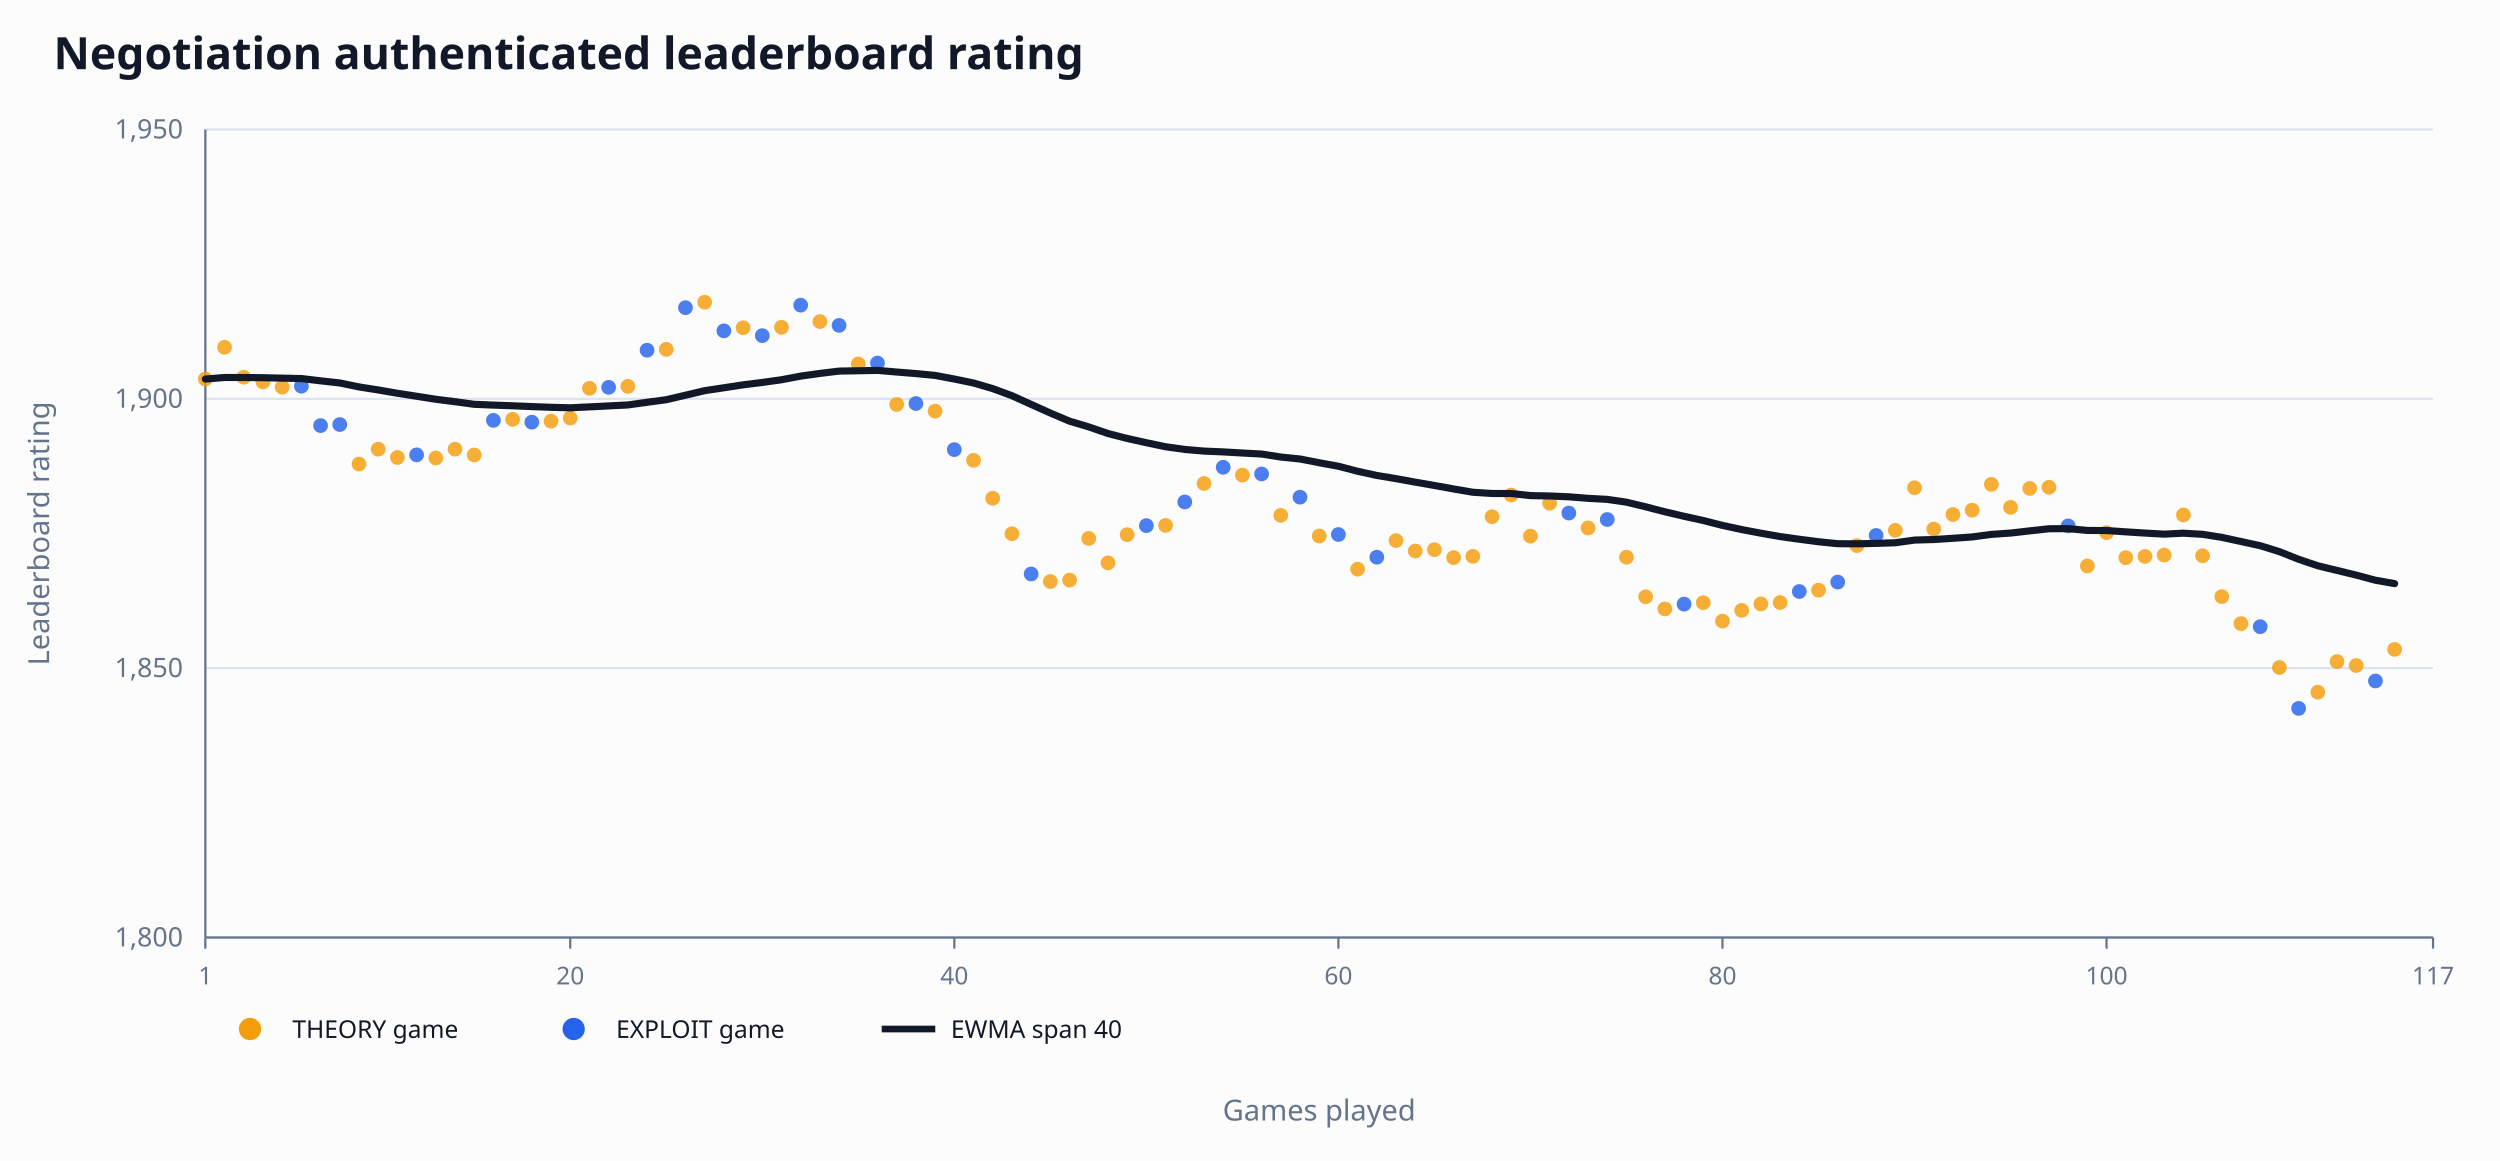
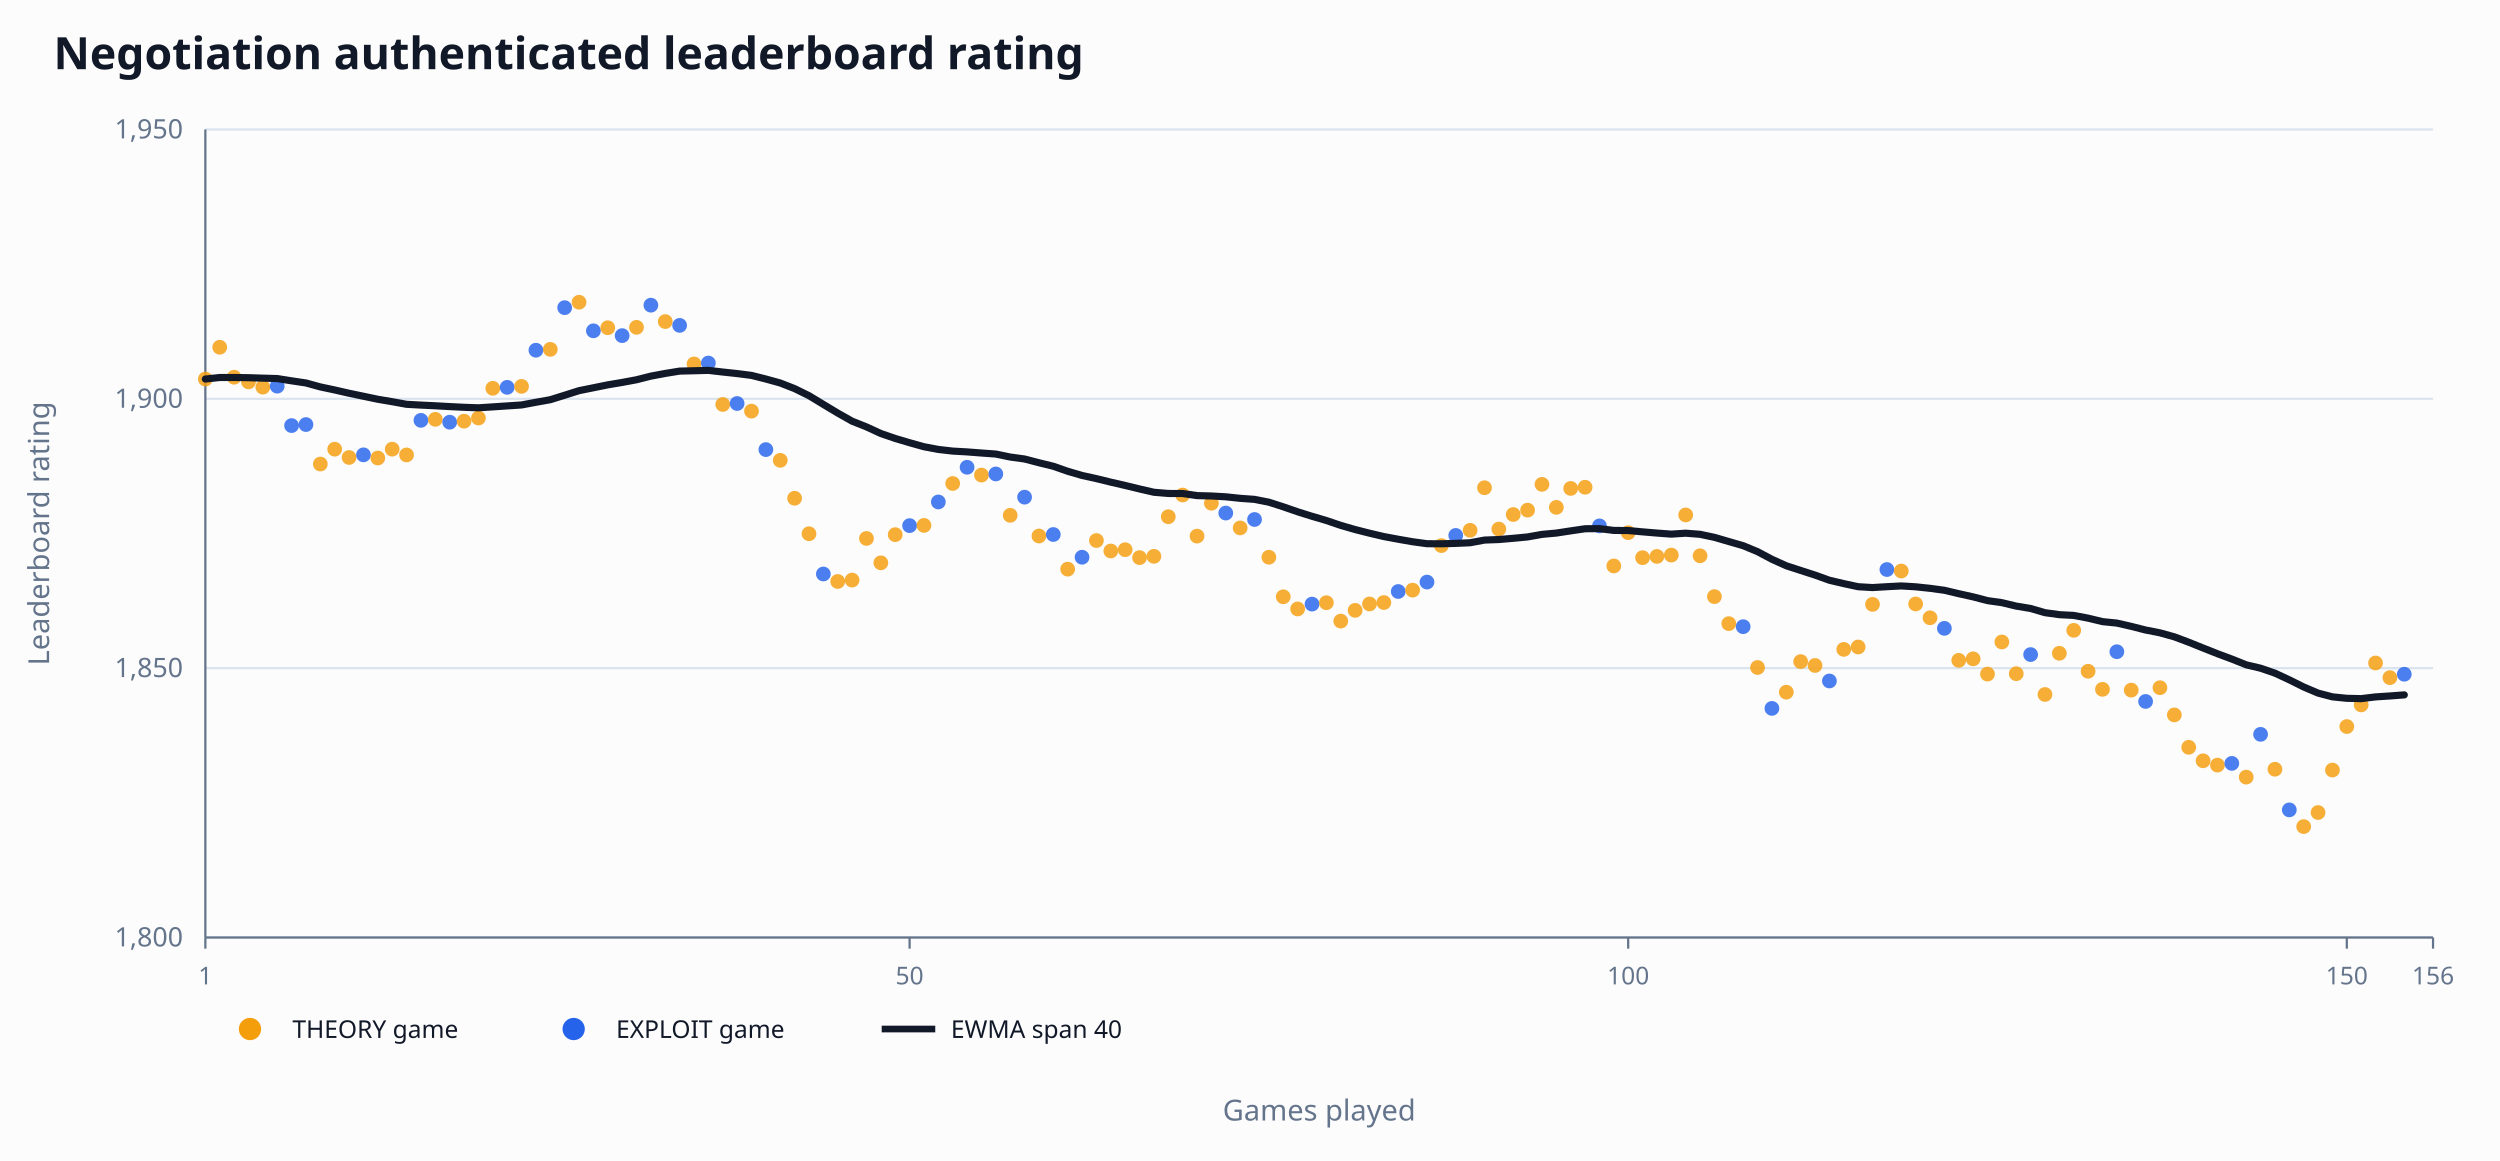
<svg xmlns="http://www.w3.org/2000/svg" width="1120" height="520" viewBox="0 0 1120 520">
  <rect width="100%" height="100%" fill="#fcfcfd" />
  <text x="24" y="31" font-family="system-ui,sans-serif" font-size="20" font-weight="700" fill="#111827">Negotiation authenticated leaderboard rating</text>
  <line x1="92" y1="420.00" x2="1090" y2="420.00" stroke="#dbe3ee" stroke-width="1" />
  <text x="82" y="424.00" text-anchor="end" font-family="system-ui,sans-serif" font-size="12" fill="#64748b">1,800</text>
  <line x1="92" y1="299.33" x2="1090" y2="299.33" stroke="#dbe3ee" stroke-width="1" />
  <text x="82" y="303.33" text-anchor="end" font-family="system-ui,sans-serif" font-size="12" fill="#64748b">1,850</text>
  <line x1="92" y1="178.67" x2="1090" y2="178.67" stroke="#dbe3ee" stroke-width="1" />
  <text x="82" y="182.67" text-anchor="end" font-family="system-ui,sans-serif" font-size="12" fill="#64748b">1,900</text>
  <line x1="92" y1="58.00" x2="1090" y2="58.00" stroke="#dbe3ee" stroke-width="1" />
  <text x="82" y="62.00" text-anchor="end" font-family="system-ui,sans-serif" font-size="12" fill="#64748b">1,950</text>
  <line x1="92.00" y1="420" x2="92.00" y2="425" stroke="#64748b" />
  <text x="92.00" y="441" text-anchor="middle" font-family="system-ui,sans-serif" font-size="11" fill="#64748b">1</text>
-   <line x1="255.47" y1="420" x2="255.47" y2="425" stroke="#64748b" />
-   <text x="255.47" y="441" text-anchor="middle" font-family="system-ui,sans-serif" font-size="11" fill="#64748b">20</text>
-   <line x1="427.53" y1="420" x2="427.53" y2="425" stroke="#64748b" />
-   <text x="427.53" y="441" text-anchor="middle" font-family="system-ui,sans-serif" font-size="11" fill="#64748b">40</text>
-   <line x1="599.60" y1="420" x2="599.60" y2="425" stroke="#64748b" />
-   <text x="599.60" y="441" text-anchor="middle" font-family="system-ui,sans-serif" font-size="11" fill="#64748b">60</text>
-   <line x1="771.67" y1="420" x2="771.67" y2="425" stroke="#64748b" />
-   <text x="771.67" y="441" text-anchor="middle" font-family="system-ui,sans-serif" font-size="11" fill="#64748b">80</text>
-   <line x1="943.74" y1="420" x2="943.74" y2="425" stroke="#64748b" />
-   <text x="943.74" y="441" text-anchor="middle" font-family="system-ui,sans-serif" font-size="11" fill="#64748b">100</text>
+   <line x1="407.50" y1="420" x2="407.50" y2="425" stroke="#64748b" />
+   <text x="407.50" y="441" text-anchor="middle" font-family="system-ui,sans-serif" font-size="11" fill="#64748b">50</text>
+   <line x1="729.43" y1="420" x2="729.43" y2="425" stroke="#64748b" />
+   <text x="729.43" y="441" text-anchor="middle" font-family="system-ui,sans-serif" font-size="11" fill="#64748b">100</text>
+   <line x1="1051.37" y1="420" x2="1051.37" y2="425" stroke="#64748b" />
+   <text x="1051.37" y="441" text-anchor="middle" font-family="system-ui,sans-serif" font-size="11" fill="#64748b">150</text>
  <line x1="1090.00" y1="420" x2="1090.00" y2="425" stroke="#64748b" />
-   <text x="1090.00" y="441" text-anchor="middle" font-family="system-ui,sans-serif" font-size="11" fill="#64748b">117</text>
+   <text x="1090.00" y="441" text-anchor="middle" font-family="system-ui,sans-serif" font-size="11" fill="#64748b">156</text>
  <line x1="92" y1="58" x2="92" y2="420" stroke="#64748b" />
  <line x1="92" y1="420" x2="1090" y2="420" stroke="#64748b" />
  <text x="591.00" y="502" text-anchor="middle" font-family="system-ui,sans-serif" font-size="13" fill="#64748b">Games played</text>
  <text x="22" y="239.00" text-anchor="middle" transform="rotate(-90 22 239.00)" font-family="system-ui,sans-serif" font-size="13" fill="#64748b">Leaderboard rating</text>
  <circle cx="92.00" cy="169.81" r="3.3" fill="#f59e0b" opacity="0.82" />
-   <circle cx="100.60" cy="155.57" r="3.3" fill="#f59e0b" opacity="0.82" />
-   <circle cx="109.21" cy="168.99" r="3.3" fill="#f59e0b" opacity="0.82" />
-   <circle cx="117.81" cy="171.09" r="3.3" fill="#f59e0b" opacity="0.82" />
-   <circle cx="126.41" cy="173.43" r="3.3" fill="#f59e0b" opacity="0.82" />
-   <circle cx="135.02" cy="173.00" r="3.3" fill="#2563eb" opacity="0.82" />
-   <circle cx="143.62" cy="190.66" r="3.3" fill="#2563eb" opacity="0.82" />
-   <circle cx="152.22" cy="190.20" r="3.3" fill="#2563eb" opacity="0.82" />
-   <circle cx="160.83" cy="207.89" r="3.3" fill="#f59e0b" opacity="0.82" />
-   <circle cx="169.43" cy="201.23" r="3.3" fill="#f59e0b" opacity="0.82" />
-   <circle cx="178.03" cy="204.95" r="3.3" fill="#f59e0b" opacity="0.82" />
-   <circle cx="186.64" cy="203.77" r="3.3" fill="#2563eb" opacity="0.82" />
-   <circle cx="195.24" cy="205.19" r="3.3" fill="#f59e0b" opacity="0.82" />
-   <circle cx="203.84" cy="201.23" r="3.3" fill="#f59e0b" opacity="0.82" />
-   <circle cx="212.45" cy="203.81" r="3.3" fill="#f59e0b" opacity="0.82" />
-   <circle cx="221.05" cy="188.32" r="3.3" fill="#2563eb" opacity="0.82" />
-   <circle cx="229.66" cy="187.86" r="3.3" fill="#f59e0b" opacity="0.82" />
-   <circle cx="238.26" cy="189.14" r="3.3" fill="#2563eb" opacity="0.82" />
-   <circle cx="246.86" cy="188.68" r="3.3" fill="#f59e0b" opacity="0.82" />
-   <circle cx="255.47" cy="187.28" r="3.3" fill="#f59e0b" opacity="0.82" />
-   <circle cx="264.07" cy="173.96" r="3.3" fill="#f59e0b" opacity="0.82" />
-   <circle cx="272.67" cy="173.53" r="3.3" fill="#2563eb" opacity="0.82" />
-   <circle cx="281.28" cy="173.09" r="3.3" fill="#f59e0b" opacity="0.82" />
-   <circle cx="289.88" cy="156.90" r="3.3" fill="#2563eb" opacity="0.82" />
-   <circle cx="298.48" cy="156.51" r="3.3" fill="#f59e0b" opacity="0.82" />
-   <circle cx="307.09" cy="137.83" r="3.3" fill="#2563eb" opacity="0.82" />
-   <circle cx="315.69" cy="135.40" r="3.3" fill="#f59e0b" opacity="0.82" />
-   <circle cx="324.29" cy="148.21" r="3.3" fill="#2563eb" opacity="0.82" />
-   <circle cx="332.90" cy="146.83" r="3.3" fill="#f59e0b" opacity="0.82" />
-   <circle cx="341.50" cy="150.36" r="3.3" fill="#2563eb" opacity="0.82" />
-   <circle cx="350.10" cy="146.64" r="3.3" fill="#f59e0b" opacity="0.82" />
-   <circle cx="358.71" cy="136.72" r="3.3" fill="#2563eb" opacity="0.82" />
-   <circle cx="367.31" cy="144.06" r="3.3" fill="#f59e0b" opacity="0.82" />
-   <circle cx="375.91" cy="145.77" r="3.3" fill="#2563eb" opacity="0.82" />
-   <circle cx="384.52" cy="163.05" r="3.3" fill="#f59e0b" opacity="0.82" />
-   <circle cx="393.12" cy="162.64" r="3.3" fill="#2563eb" opacity="0.82" />
-   <circle cx="401.72" cy="181.20" r="3.3" fill="#f59e0b" opacity="0.82" />
-   <circle cx="410.33" cy="180.77" r="3.3" fill="#2563eb" opacity="0.82" />
-   <circle cx="418.93" cy="184.19" r="3.3" fill="#f59e0b" opacity="0.82" />
-   <circle cx="427.53" cy="201.42" r="3.3" fill="#2563eb" opacity="0.82" />
-   <circle cx="436.14" cy="206.23" r="3.3" fill="#f59e0b" opacity="0.82" />
-   <circle cx="444.74" cy="223.22" r="3.3" fill="#f59e0b" opacity="0.82" />
-   <circle cx="453.34" cy="239.12" r="3.3" fill="#f59e0b" opacity="0.82" />
-   <circle cx="461.95" cy="257.15" r="3.3" fill="#2563eb" opacity="0.82" />
-   <circle cx="470.55" cy="260.50" r="3.3" fill="#f59e0b" opacity="0.82" />
-   <circle cx="479.16" cy="259.88" r="3.3" fill="#f59e0b" opacity="0.82" />
-   <circle cx="487.76" cy="241.22" r="3.3" fill="#f59e0b" opacity="0.82" />
-   <circle cx="496.36" cy="252.15" r="3.3" fill="#f59e0b" opacity="0.82" />
-   <circle cx="504.97" cy="239.53" r="3.3" fill="#f59e0b" opacity="0.82" />
-   <circle cx="513.57" cy="235.48" r="3.3" fill="#2563eb" opacity="0.82" />
-   <circle cx="522.17" cy="235.38" r="3.3" fill="#f59e0b" opacity="0.82" />
-   <circle cx="530.78" cy="224.88" r="3.3" fill="#2563eb" opacity="0.82" />
-   <circle cx="539.38" cy="216.60" r="3.3" fill="#f59e0b" opacity="0.82" />
-   <circle cx="547.98" cy="209.34" r="3.3" fill="#2563eb" opacity="0.82" />
-   <circle cx="556.59" cy="212.84" r="3.3" fill="#f59e0b" opacity="0.82" />
-   <circle cx="565.19" cy="212.33" r="3.3" fill="#2563eb" opacity="0.82" />
-   <circle cx="573.79" cy="230.87" r="3.3" fill="#f59e0b" opacity="0.82" />
-   <circle cx="582.40" cy="222.73" r="3.3" fill="#2563eb" opacity="0.82" />
-   <circle cx="591.00" cy="240.13" r="3.3" fill="#f59e0b" opacity="0.82" />
-   <circle cx="599.60" cy="239.46" r="3.3" fill="#2563eb" opacity="0.82" />
-   <circle cx="608.21" cy="254.98" r="3.3" fill="#f59e0b" opacity="0.82" />
-   <circle cx="616.81" cy="249.64" r="3.3" fill="#2563eb" opacity="0.82" />
-   <circle cx="625.41" cy="242.16" r="3.3" fill="#f59e0b" opacity="0.82" />
-   <circle cx="634.02" cy="246.84" r="3.3" fill="#f59e0b" opacity="0.82" />
-   <circle cx="642.62" cy="246.26" r="3.3" fill="#f59e0b" opacity="0.82" />
-   <circle cx="651.22" cy="249.81" r="3.3" fill="#f59e0b" opacity="0.82" />
-   <circle cx="659.83" cy="249.23" r="3.3" fill="#f59e0b" opacity="0.82" />
-   <circle cx="668.43" cy="231.49" r="3.3" fill="#f59e0b" opacity="0.82" />
-   <circle cx="677.03" cy="221.77" r="3.3" fill="#f59e0b" opacity="0.82" />
-   <circle cx="685.64" cy="240.18" r="3.3" fill="#f59e0b" opacity="0.82" />
-   <circle cx="694.24" cy="225.44" r="3.3" fill="#f59e0b" opacity="0.82" />
-   <circle cx="702.84" cy="229.85" r="3.3" fill="#2563eb" opacity="0.82" />
-   <circle cx="711.45" cy="236.51" r="3.3" fill="#f59e0b" opacity="0.82" />
-   <circle cx="720.05" cy="232.73" r="3.3" fill="#2563eb" opacity="0.82" />
-   <circle cx="728.66" cy="249.64" r="3.3" fill="#f59e0b" opacity="0.82" />
-   <circle cx="737.26" cy="267.36" r="3.3" fill="#f59e0b" opacity="0.82" />
-   <circle cx="745.86" cy="272.81" r="3.3" fill="#f59e0b" opacity="0.82" />
-   <circle cx="754.47" cy="270.64" r="3.3" fill="#2563eb" opacity="0.82" />
-   <circle cx="763.07" cy="270.01" r="3.3" fill="#f59e0b" opacity="0.82" />
-   <circle cx="771.67" cy="278.26" r="3.3" fill="#f59e0b" opacity="0.82" />
-   <circle cx="780.28" cy="273.44" r="3.3" fill="#f59e0b" opacity="0.82" />
-   <circle cx="788.88" cy="270.57" r="3.3" fill="#f59e0b" opacity="0.82" />
-   <circle cx="797.48" cy="269.94" r="3.3" fill="#f59e0b" opacity="0.82" />
-   <circle cx="806.09" cy="264.99" r="3.3" fill="#2563eb" opacity="0.82" />
-   <circle cx="814.69" cy="264.39" r="3.3" fill="#f59e0b" opacity="0.82" />
-   <circle cx="823.29" cy="260.77" r="3.3" fill="#2563eb" opacity="0.82" />
-   <circle cx="831.90" cy="244.43" r="3.3" fill="#f59e0b" opacity="0.82" />
-   <circle cx="840.50" cy="239.87" r="3.3" fill="#2563eb" opacity="0.82" />
-   <circle cx="849.10" cy="237.58" r="3.3" fill="#f59e0b" opacity="0.82" />
-   <circle cx="857.71" cy="218.51" r="3.3" fill="#f59e0b" opacity="0.82" />
-   <circle cx="866.31" cy="237.02" r="3.3" fill="#f59e0b" opacity="0.82" />
-   <circle cx="874.91" cy="230.51" r="3.3" fill="#f59e0b" opacity="0.82" />
-   <circle cx="883.52" cy="228.55" r="3.3" fill="#f59e0b" opacity="0.82" />
-   <circle cx="892.12" cy="216.99" r="3.3" fill="#f59e0b" opacity="0.82" />
-   <circle cx="900.72" cy="227.30" r="3.3" fill="#f59e0b" opacity="0.82" />
-   <circle cx="909.33" cy="218.82" r="3.3" fill="#f59e0b" opacity="0.82" />
-   <circle cx="917.93" cy="218.29" r="3.3" fill="#f59e0b" opacity="0.82" />
-   <circle cx="926.53" cy="235.60" r="3.3" fill="#2563eb" opacity="0.82" />
-   <circle cx="935.14" cy="253.55" r="3.3" fill="#f59e0b" opacity="0.82" />
-   <circle cx="943.74" cy="238.64" r="3.3" fill="#f59e0b" opacity="0.82" />
-   <circle cx="952.34" cy="249.84" r="3.3" fill="#f59e0b" opacity="0.82" />
-   <circle cx="960.95" cy="249.28" r="3.3" fill="#f59e0b" opacity="0.82" />
-   <circle cx="969.55" cy="248.68" r="3.3" fill="#f59e0b" opacity="0.82" />
-   <circle cx="978.16" cy="230.70" r="3.3" fill="#f59e0b" opacity="0.82" />
-   <circle cx="986.76" cy="248.99" r="3.3" fill="#f59e0b" opacity="0.82" />
-   <circle cx="995.36" cy="267.28" r="3.3" fill="#f59e0b" opacity="0.82" />
-   <circle cx="1003.97" cy="279.38" r="3.3" fill="#f59e0b" opacity="0.82" />
-   <circle cx="1012.57" cy="280.75" r="3.3" fill="#2563eb" opacity="0.82" />
-   <circle cx="1021.17" cy="299.04" r="3.3" fill="#f59e0b" opacity="0.82" />
-   <circle cx="1029.78" cy="317.36" r="3.3" fill="#2563eb" opacity="0.82" />
-   <circle cx="1038.38" cy="310.10" r="3.3" fill="#f59e0b" opacity="0.82" />
-   <circle cx="1046.98" cy="296.39" r="3.3" fill="#f59e0b" opacity="0.82" />
-   <circle cx="1055.59" cy="298.13" r="3.3" fill="#f59e0b" opacity="0.82" />
-   <circle cx="1064.19" cy="305.08" r="3.3" fill="#2563eb" opacity="0.82" />
-   <circle cx="1072.79" cy="290.93" r="3.3" fill="#f59e0b" opacity="0.82" />
-   <polyline points="92.00,169.81 100.60,169.12 109.21,169.11 117.81,169.21 126.41,169.41 135.02,169.59 143.62,170.61 152.22,171.57 160.83,173.34 169.43,174.70 178.03,176.18 186.64,177.52 195.24,178.87 203.84,179.96 212.45,181.13 221.05,181.48 229.66,181.79 238.26,182.15 246.86,182.47 255.47,182.70 264.07,182.28 272.67,181.85 281.28,181.42 289.88,180.22 298.48,179.07 307.09,177.06 315.69,175.02 324.29,173.72 332.90,172.41 341.50,171.33 350.10,170.13 358.71,168.50 367.31,167.30 375.91,166.25 384.52,166.10 393.12,165.93 401.72,166.67 410.33,167.36 418.93,168.18 427.53,169.80 436.14,171.58 444.74,174.10 453.34,177.27 461.95,181.17 470.55,185.04 479.16,188.69 487.76,191.25 496.36,194.22 504.97,196.43 513.57,198.34 522.17,200.14 530.78,201.35 539.38,202.09 547.98,202.45 556.59,202.95 565.19,203.41 573.79,204.75 582.40,205.63 591.00,207.31 599.60,208.88 608.21,211.13 616.81,213.01 625.41,214.43 634.02,216.01 642.62,217.49 651.22,219.06 659.83,220.53 668.43,221.07 677.03,221.10 685.64,222.03 694.24,222.20 702.84,222.57 711.45,223.25 720.05,223.72 728.66,224.98 737.26,227.05 745.86,229.28 754.47,231.30 763.07,233.19 771.67,235.38 780.28,237.24 788.88,238.87 797.48,240.38 806.09,241.58 814.69,242.70 823.29,243.58 831.90,243.62 840.50,243.44 849.10,243.15 857.71,241.95 866.31,241.71 874.91,241.16 883.52,240.55 892.12,239.40 900.72,238.81 909.33,237.83 917.93,236.88 926.53,236.82 935.14,237.63 943.74,237.68 952.34,238.27 960.95,238.81 969.55,239.29 978.16,238.87 986.76,239.37 995.36,240.73 1003.97,242.61 1012.57,244.47 1021.17,247.14 1029.78,250.56 1038.38,253.47 1046.98,255.56 1055.59,257.64 1064.19,259.95 1072.79,261.46" fill="none" stroke="#111827" stroke-width="3.2" stroke-linejoin="round" stroke-linecap="round" />
+   <circle cx="98.44" cy="155.57" r="3.3" fill="#f59e0b" opacity="0.82" />
+   <circle cx="104.88" cy="168.99" r="3.3" fill="#f59e0b" opacity="0.82" />
+   <circle cx="111.32" cy="171.09" r="3.3" fill="#f59e0b" opacity="0.82" />
+   <circle cx="117.75" cy="173.43" r="3.3" fill="#f59e0b" opacity="0.82" />
+   <circle cx="124.19" cy="173.00" r="3.3" fill="#2563eb" opacity="0.82" />
+   <circle cx="130.63" cy="190.66" r="3.3" fill="#2563eb" opacity="0.82" />
+   <circle cx="137.07" cy="190.20" r="3.3" fill="#2563eb" opacity="0.82" />
+   <circle cx="143.51" cy="207.89" r="3.3" fill="#f59e0b" opacity="0.82" />
+   <circle cx="149.95" cy="201.23" r="3.3" fill="#f59e0b" opacity="0.82" />
+   <circle cx="156.39" cy="204.95" r="3.3" fill="#f59e0b" opacity="0.82" />
+   <circle cx="162.83" cy="203.77" r="3.3" fill="#2563eb" opacity="0.82" />
+   <circle cx="169.26" cy="205.19" r="3.3" fill="#f59e0b" opacity="0.82" />
+   <circle cx="175.70" cy="201.23" r="3.3" fill="#f59e0b" opacity="0.82" />
+   <circle cx="182.14" cy="203.81" r="3.3" fill="#f59e0b" opacity="0.82" />
+   <circle cx="188.58" cy="188.32" r="3.3" fill="#2563eb" opacity="0.82" />
+   <circle cx="195.02" cy="187.86" r="3.3" fill="#f59e0b" opacity="0.82" />
+   <circle cx="201.46" cy="189.14" r="3.3" fill="#2563eb" opacity="0.82" />
+   <circle cx="207.90" cy="188.68" r="3.3" fill="#f59e0b" opacity="0.82" />
+   <circle cx="214.34" cy="187.28" r="3.3" fill="#f59e0b" opacity="0.82" />
+   <circle cx="220.77" cy="173.96" r="3.3" fill="#f59e0b" opacity="0.82" />
+   <circle cx="227.21" cy="173.53" r="3.3" fill="#2563eb" opacity="0.82" />
+   <circle cx="233.65" cy="173.09" r="3.3" fill="#f59e0b" opacity="0.82" />
+   <circle cx="240.09" cy="156.90" r="3.3" fill="#2563eb" opacity="0.82" />
+   <circle cx="246.53" cy="156.51" r="3.3" fill="#f59e0b" opacity="0.82" />
+   <circle cx="252.97" cy="137.83" r="3.3" fill="#2563eb" opacity="0.82" />
+   <circle cx="259.41" cy="135.40" r="3.3" fill="#f59e0b" opacity="0.82" />
+   <circle cx="265.85" cy="148.21" r="3.3" fill="#2563eb" opacity="0.82" />
+   <circle cx="272.28" cy="146.83" r="3.3" fill="#f59e0b" opacity="0.82" />
+   <circle cx="278.72" cy="150.36" r="3.3" fill="#2563eb" opacity="0.82" />
+   <circle cx="285.16" cy="146.64" r="3.3" fill="#f59e0b" opacity="0.82" />
+   <circle cx="291.60" cy="136.72" r="3.3" fill="#2563eb" opacity="0.82" />
+   <circle cx="298.04" cy="144.06" r="3.3" fill="#f59e0b" opacity="0.82" />
+   <circle cx="304.48" cy="145.77" r="3.3" fill="#2563eb" opacity="0.82" />
+   <circle cx="310.92" cy="163.05" r="3.3" fill="#f59e0b" opacity="0.82" />
+   <circle cx="317.35" cy="162.64" r="3.3" fill="#2563eb" opacity="0.82" />
+   <circle cx="323.79" cy="181.20" r="3.3" fill="#f59e0b" opacity="0.82" />
+   <circle cx="330.23" cy="180.77" r="3.3" fill="#2563eb" opacity="0.82" />
+   <circle cx="336.67" cy="184.19" r="3.3" fill="#f59e0b" opacity="0.82" />
+   <circle cx="343.11" cy="201.42" r="3.3" fill="#2563eb" opacity="0.82" />
+   <circle cx="349.55" cy="206.23" r="3.3" fill="#f59e0b" opacity="0.82" />
+   <circle cx="355.99" cy="223.22" r="3.3" fill="#f59e0b" opacity="0.82" />
+   <circle cx="362.43" cy="239.12" r="3.3" fill="#f59e0b" opacity="0.82" />
+   <circle cx="368.86" cy="257.15" r="3.3" fill="#2563eb" opacity="0.82" />
+   <circle cx="375.30" cy="260.50" r="3.3" fill="#f59e0b" opacity="0.82" />
+   <circle cx="381.74" cy="259.88" r="3.3" fill="#f59e0b" opacity="0.82" />
+   <circle cx="388.18" cy="241.22" r="3.3" fill="#f59e0b" opacity="0.82" />
+   <circle cx="394.62" cy="252.15" r="3.3" fill="#f59e0b" opacity="0.82" />
+   <circle cx="401.06" cy="239.53" r="3.3" fill="#f59e0b" opacity="0.82" />
+   <circle cx="407.50" cy="235.48" r="3.3" fill="#2563eb" opacity="0.82" />
+   <circle cx="413.94" cy="235.38" r="3.3" fill="#f59e0b" opacity="0.82" />
+   <circle cx="420.37" cy="224.88" r="3.3" fill="#2563eb" opacity="0.82" />
+   <circle cx="426.81" cy="216.60" r="3.3" fill="#f59e0b" opacity="0.82" />
+   <circle cx="433.25" cy="209.34" r="3.3" fill="#2563eb" opacity="0.82" />
+   <circle cx="439.69" cy="212.84" r="3.3" fill="#f59e0b" opacity="0.82" />
+   <circle cx="446.13" cy="212.33" r="3.3" fill="#2563eb" opacity="0.82" />
+   <circle cx="452.57" cy="230.87" r="3.3" fill="#f59e0b" opacity="0.82" />
+   <circle cx="459.01" cy="222.73" r="3.3" fill="#2563eb" opacity="0.82" />
+   <circle cx="465.45" cy="240.13" r="3.3" fill="#f59e0b" opacity="0.82" />
+   <circle cx="471.88" cy="239.46" r="3.3" fill="#2563eb" opacity="0.82" />
+   <circle cx="478.32" cy="254.98" r="3.3" fill="#f59e0b" opacity="0.82" />
+   <circle cx="484.76" cy="249.64" r="3.3" fill="#2563eb" opacity="0.82" />
+   <circle cx="491.20" cy="242.16" r="3.3" fill="#f59e0b" opacity="0.82" />
+   <circle cx="497.64" cy="246.84" r="3.3" fill="#f59e0b" opacity="0.82" />
+   <circle cx="504.08" cy="246.26" r="3.3" fill="#f59e0b" opacity="0.82" />
+   <circle cx="510.52" cy="249.81" r="3.3" fill="#f59e0b" opacity="0.82" />
+   <circle cx="516.95" cy="249.23" r="3.3" fill="#f59e0b" opacity="0.82" />
+   <circle cx="523.39" cy="231.49" r="3.3" fill="#f59e0b" opacity="0.82" />
+   <circle cx="529.83" cy="221.77" r="3.3" fill="#f59e0b" opacity="0.82" />
+   <circle cx="536.27" cy="240.18" r="3.3" fill="#f59e0b" opacity="0.82" />
+   <circle cx="542.71" cy="225.44" r="3.3" fill="#f59e0b" opacity="0.82" />
+   <circle cx="549.15" cy="229.85" r="3.3" fill="#2563eb" opacity="0.82" />
+   <circle cx="555.59" cy="236.51" r="3.3" fill="#f59e0b" opacity="0.82" />
+   <circle cx="562.03" cy="232.73" r="3.3" fill="#2563eb" opacity="0.82" />
+   <circle cx="568.46" cy="249.64" r="3.3" fill="#f59e0b" opacity="0.82" />
+   <circle cx="574.90" cy="267.36" r="3.3" fill="#f59e0b" opacity="0.82" />
+   <circle cx="581.34" cy="272.81" r="3.3" fill="#f59e0b" opacity="0.82" />
+   <circle cx="587.78" cy="270.64" r="3.3" fill="#2563eb" opacity="0.82" />
+   <circle cx="594.22" cy="270.01" r="3.3" fill="#f59e0b" opacity="0.82" />
+   <circle cx="600.66" cy="278.26" r="3.3" fill="#f59e0b" opacity="0.82" />
+   <circle cx="607.10" cy="273.44" r="3.3" fill="#f59e0b" opacity="0.82" />
+   <circle cx="613.54" cy="270.57" r="3.3" fill="#f59e0b" opacity="0.82" />
+   <circle cx="619.97" cy="269.94" r="3.3" fill="#f59e0b" opacity="0.82" />
+   <circle cx="626.41" cy="264.99" r="3.3" fill="#2563eb" opacity="0.82" />
+   <circle cx="632.85" cy="264.39" r="3.3" fill="#f59e0b" opacity="0.82" />
+   <circle cx="639.29" cy="260.77" r="3.3" fill="#2563eb" opacity="0.82" />
+   <circle cx="645.73" cy="244.43" r="3.3" fill="#f59e0b" opacity="0.82" />
+   <circle cx="652.17" cy="239.87" r="3.3" fill="#2563eb" opacity="0.82" />
+   <circle cx="658.61" cy="237.58" r="3.3" fill="#f59e0b" opacity="0.82" />
+   <circle cx="665.05" cy="218.51" r="3.3" fill="#f59e0b" opacity="0.82" />
+   <circle cx="671.48" cy="237.02" r="3.3" fill="#f59e0b" opacity="0.82" />
+   <circle cx="677.92" cy="230.51" r="3.3" fill="#f59e0b" opacity="0.82" />
+   <circle cx="684.36" cy="228.55" r="3.3" fill="#f59e0b" opacity="0.82" />
+   <circle cx="690.80" cy="216.99" r="3.3" fill="#f59e0b" opacity="0.82" />
+   <circle cx="697.24" cy="227.30" r="3.3" fill="#f59e0b" opacity="0.82" />
+   <circle cx="703.68" cy="218.82" r="3.3" fill="#f59e0b" opacity="0.82" />
+   <circle cx="710.12" cy="218.29" r="3.3" fill="#f59e0b" opacity="0.82" />
+   <circle cx="716.55" cy="235.60" r="3.3" fill="#2563eb" opacity="0.82" />
+   <circle cx="722.99" cy="253.55" r="3.3" fill="#f59e0b" opacity="0.82" />
+   <circle cx="729.43" cy="238.64" r="3.3" fill="#f59e0b" opacity="0.82" />
+   <circle cx="735.87" cy="249.84" r="3.3" fill="#f59e0b" opacity="0.82" />
+   <circle cx="742.31" cy="249.28" r="3.3" fill="#f59e0b" opacity="0.82" />
+   <circle cx="748.75" cy="248.68" r="3.3" fill="#f59e0b" opacity="0.82" />
+   <circle cx="755.19" cy="230.70" r="3.3" fill="#f59e0b" opacity="0.82" />
+   <circle cx="761.63" cy="248.99" r="3.3" fill="#f59e0b" opacity="0.82" />
+   <circle cx="768.06" cy="267.28" r="3.3" fill="#f59e0b" opacity="0.82" />
+   <circle cx="774.50" cy="279.38" r="3.3" fill="#f59e0b" opacity="0.82" />
+   <circle cx="780.94" cy="280.75" r="3.3" fill="#2563eb" opacity="0.82" />
+   <circle cx="787.38" cy="299.04" r="3.3" fill="#f59e0b" opacity="0.82" />
+   <circle cx="793.82" cy="317.36" r="3.3" fill="#2563eb" opacity="0.82" />
+   <circle cx="800.26" cy="310.10" r="3.3" fill="#f59e0b" opacity="0.82" />
+   <circle cx="806.70" cy="296.39" r="3.3" fill="#f59e0b" opacity="0.82" />
+   <circle cx="813.14" cy="298.13" r="3.3" fill="#f59e0b" opacity="0.82" />
+   <circle cx="819.57" cy="305.08" r="3.3" fill="#2563eb" opacity="0.82" />
+   <circle cx="826.01" cy="290.93" r="3.3" fill="#f59e0b" opacity="0.82" />
+   <circle cx="832.45" cy="289.85" r="3.3" fill="#f59e0b" opacity="0.82" />
+   <circle cx="838.89" cy="270.76" r="3.3" fill="#f59e0b" opacity="0.82" />
+   <circle cx="845.33" cy="255.15" r="3.3" fill="#2563eb" opacity="0.82" />
+   <circle cx="851.77" cy="255.82" r="3.3" fill="#f59e0b" opacity="0.82" />
+   <circle cx="858.21" cy="270.57" r="3.3" fill="#f59e0b" opacity="0.82" />
+   <circle cx="864.65" cy="276.77" r="3.3" fill="#f59e0b" opacity="0.82" />
+   <circle cx="871.08" cy="281.50" r="3.3" fill="#2563eb" opacity="0.82" />
+   <circle cx="877.52" cy="295.83" r="3.3" fill="#f59e0b" opacity="0.82" />
+   <circle cx="883.96" cy="295.16" r="3.3" fill="#f59e0b" opacity="0.82" />
+   <circle cx="890.40" cy="301.99" r="3.3" fill="#f59e0b" opacity="0.82" />
+   <circle cx="896.84" cy="287.60" r="3.3" fill="#f59e0b" opacity="0.82" />
+   <circle cx="903.28" cy="301.82" r="3.3" fill="#f59e0b" opacity="0.82" />
+   <circle cx="909.72" cy="293.25" r="3.3" fill="#2563eb" opacity="0.82" />
+   <circle cx="916.15" cy="311.13" r="3.3" fill="#f59e0b" opacity="0.82" />
+   <circle cx="922.59" cy="292.67" r="3.3" fill="#f59e0b" opacity="0.82" />
+   <circle cx="929.03" cy="282.39" r="3.3" fill="#f59e0b" opacity="0.82" />
+   <circle cx="935.47" cy="300.73" r="3.3" fill="#f59e0b" opacity="0.82" />
+   <circle cx="941.91" cy="308.82" r="3.3" fill="#f59e0b" opacity="0.82" />
+   <circle cx="948.35" cy="291.97" r="3.3" fill="#2563eb" opacity="0.82" />
+   <circle cx="954.79" cy="309.18" r="3.3" fill="#f59e0b" opacity="0.82" />
+   <circle cx="961.23" cy="314.25" r="3.3" fill="#2563eb" opacity="0.82" />
+   <circle cx="967.66" cy="308.09" r="3.3" fill="#f59e0b" opacity="0.82" />
+   <circle cx="974.10" cy="320.28" r="3.3" fill="#f59e0b" opacity="0.82" />
+   <circle cx="980.54" cy="334.79" r="3.3" fill="#f59e0b" opacity="0.82" />
+   <circle cx="986.98" cy="340.84" r="3.3" fill="#f59e0b" opacity="0.82" />
+   <circle cx="993.42" cy="342.77" r="3.3" fill="#f59e0b" opacity="0.82" />
+   <circle cx="999.86" cy="342.00" r="3.3" fill="#2563eb" opacity="0.82" />
+   <circle cx="1006.30" cy="348.16" r="3.3" fill="#f59e0b" opacity="0.82" />
+   <circle cx="1012.74" cy="328.99" r="3.3" fill="#2563eb" opacity="0.82" />
+   <circle cx="1019.17" cy="344.61" r="3.3" fill="#f59e0b" opacity="0.82" />
+   <circle cx="1025.61" cy="362.83" r="3.3" fill="#2563eb" opacity="0.82" />
+   <circle cx="1032.05" cy="370.31" r="3.3" fill="#f59e0b" opacity="0.82" />
+   <circle cx="1038.49" cy="364.01" r="3.3" fill="#f59e0b" opacity="0.82" />
+   <circle cx="1044.93" cy="344.99" r="3.3" fill="#f59e0b" opacity="0.82" />
+   <circle cx="1051.37" cy="325.49" r="3.3" fill="#f59e0b" opacity="0.82" />
+   <circle cx="1057.81" cy="315.79" r="3.3" fill="#f59e0b" opacity="0.82" />
+   <circle cx="1064.25" cy="297.02" r="3.3" fill="#f59e0b" opacity="0.82" />
+   <circle cx="1070.68" cy="303.58" r="3.3" fill="#f59e0b" opacity="0.82" />
+   <circle cx="1077.12" cy="302.06" r="3.3" fill="#2563eb" opacity="0.82" />
+   <polyline points="92.00,169.81 98.44,169.12 104.88,169.11 111.32,169.21 117.75,169.41 124.19,169.59 130.63,170.61 137.07,171.57 143.51,173.34 149.95,174.70 156.39,176.18 162.83,177.52 169.26,178.87 175.70,179.96 182.14,181.13 188.58,181.48 195.02,181.79 201.46,182.15 207.90,182.47 214.34,182.70 220.77,182.28 227.21,181.85 233.65,181.42 240.09,180.22 246.53,179.07 252.97,177.06 259.41,175.02 265.85,173.72 272.28,172.41 278.72,171.33 285.16,170.13 291.60,168.50 298.04,167.30 304.48,166.25 310.92,166.10 317.35,165.93 323.79,166.67 330.23,167.36 336.67,168.18 343.11,169.80 349.55,171.58 355.99,174.10 362.43,177.27 368.86,181.17 375.30,185.04 381.74,188.69 388.18,191.25 394.62,194.22 401.06,196.43 407.50,198.34 413.94,200.14 420.37,201.35 426.81,202.09 433.25,202.45 439.69,202.95 446.13,203.41 452.57,204.75 459.01,205.63 465.45,207.31 471.88,208.88 478.32,211.13 484.76,213.01 491.20,214.43 497.64,216.01 504.08,217.49 510.52,219.06 516.95,220.53 523.39,221.07 529.83,221.10 536.27,222.03 542.71,222.20 549.15,222.57 555.59,223.25 562.03,223.72 568.46,224.98 574.90,227.05 581.34,229.28 587.78,231.30 594.22,233.19 600.66,235.38 607.10,237.24 613.54,238.87 619.97,240.38 626.41,241.58 632.85,242.70 639.29,243.58 645.73,243.62 652.17,243.44 658.61,243.15 665.05,241.95 671.48,241.71 677.92,241.16 684.36,240.55 690.80,239.40 697.24,238.81 703.68,237.83 710.12,236.88 716.55,236.82 722.99,237.63 729.43,237.68 735.87,238.27 742.31,238.81 748.75,239.29 755.19,238.87 761.63,239.37 768.06,240.73 774.50,242.61 780.94,244.47 787.38,247.14 793.82,250.56 800.26,253.47 806.70,255.56 813.14,257.64 819.57,259.95 826.01,261.46 832.45,262.85 838.89,263.23 845.33,262.84 851.77,262.50 858.21,262.89 864.65,263.57 871.08,264.44 877.52,265.97 883.96,267.40 890.40,269.08 896.84,269.99 903.28,271.54 909.72,272.60 916.15,274.48 922.59,275.37 929.03,275.71 935.47,276.93 941.91,278.49 948.35,279.14 954.79,280.61 961.23,282.25 967.66,283.51 974.10,285.30 980.54,287.72 986.98,290.31 993.42,292.87 999.86,295.26 1006.30,297.84 1012.74,299.36 1019.17,301.57 1025.61,304.56 1032.05,307.77 1038.49,310.51 1044.93,312.19 1051.37,312.84 1057.81,312.99 1064.25,312.21 1070.68,311.79 1077.12,311.31" fill="none" stroke="#111827" stroke-width="3.2" stroke-linejoin="round" stroke-linecap="round" />
  <circle cx="112" cy="461" r="5" fill="#f59e0b" />
  <text x="131" y="465" font-family="system-ui,sans-serif" font-size="11" fill="#111827">THEORY game</text>
  <circle cx="257" cy="461" r="5" fill="#2563eb" />
  <text x="276" y="465" font-family="system-ui,sans-serif" font-size="11" fill="#111827">EXPLOIT game</text>
  <line x1="395" y1="461" x2="419" y2="461" stroke="#111827" stroke-width="3" />
  <text x="426" y="465" font-family="system-ui,sans-serif" font-size="11" fill="#111827">EWMA span 40</text>
</svg>
